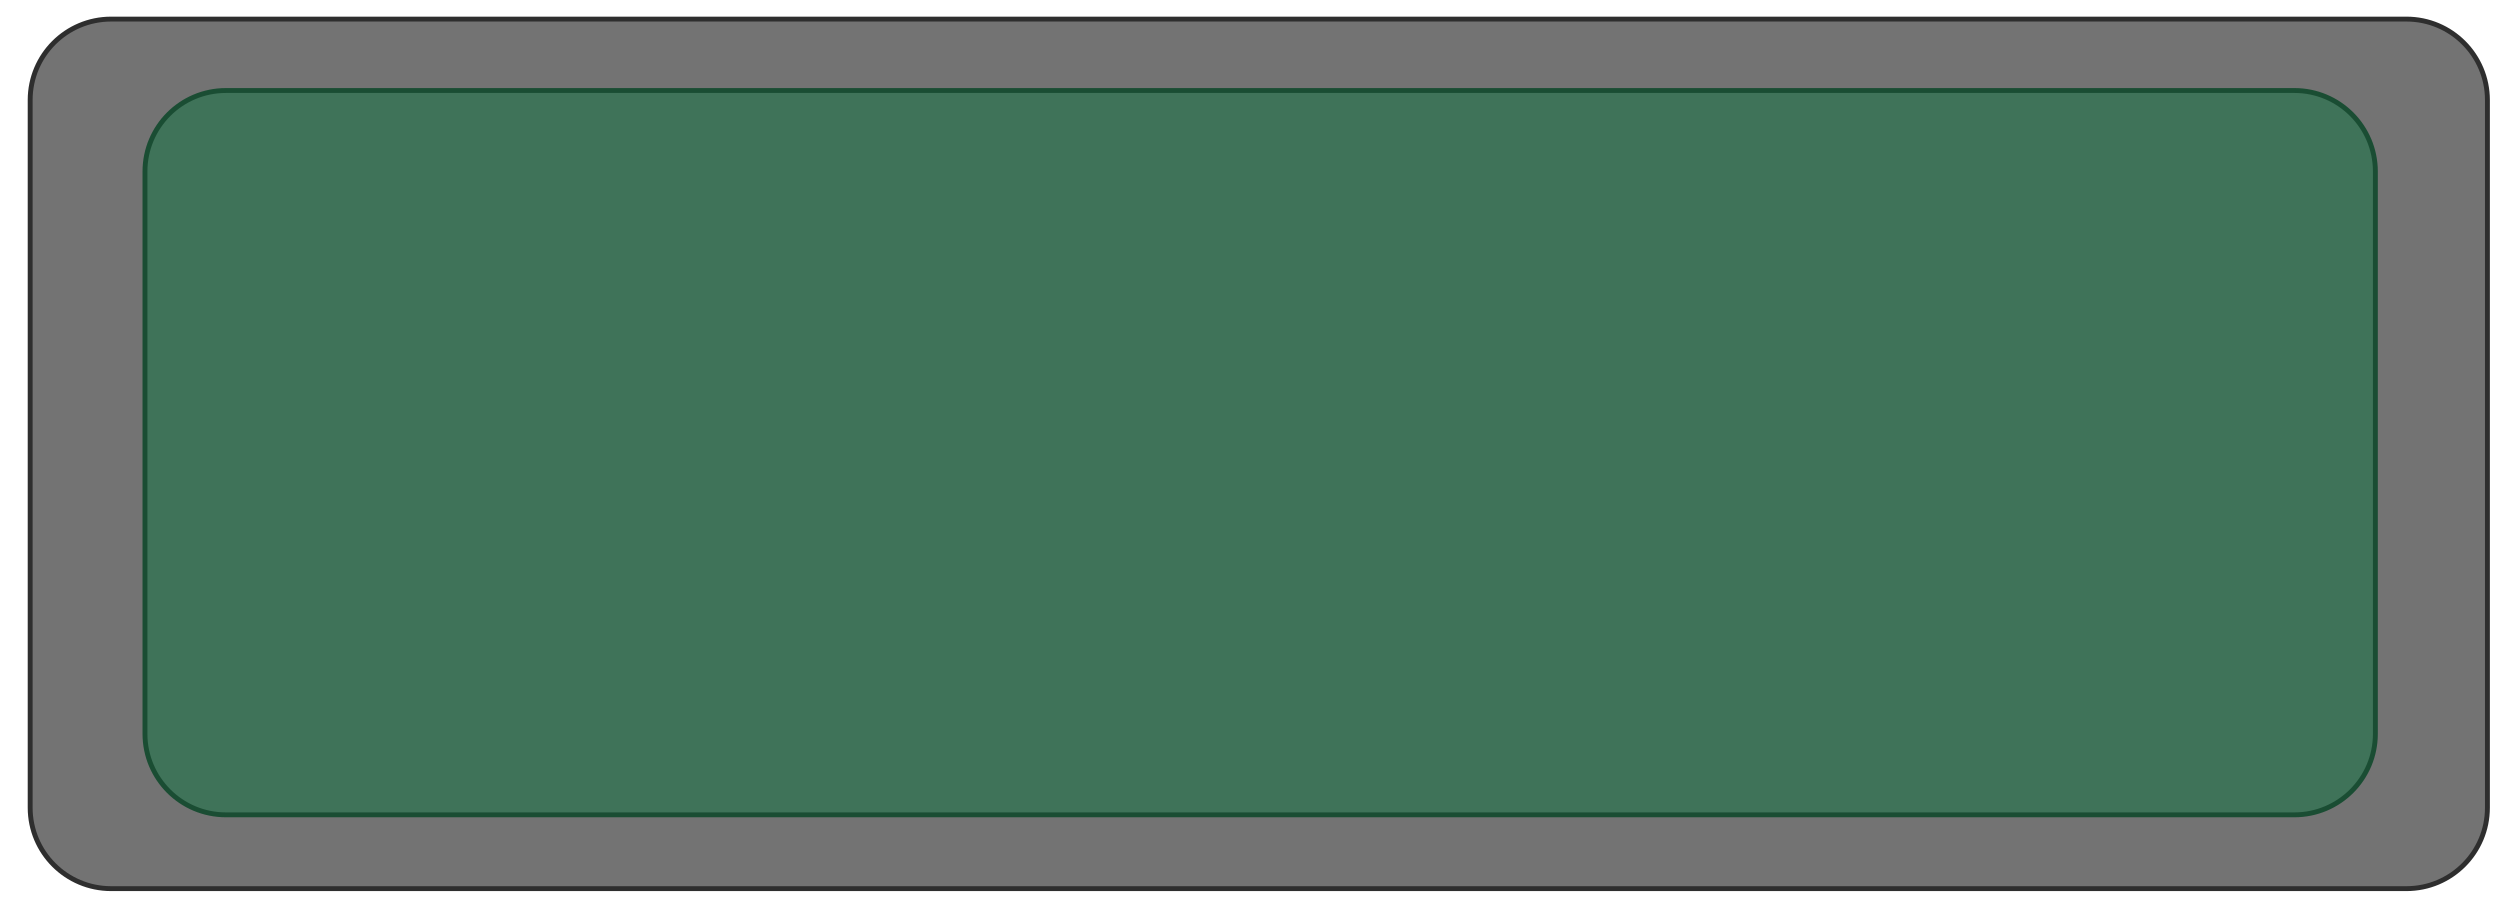
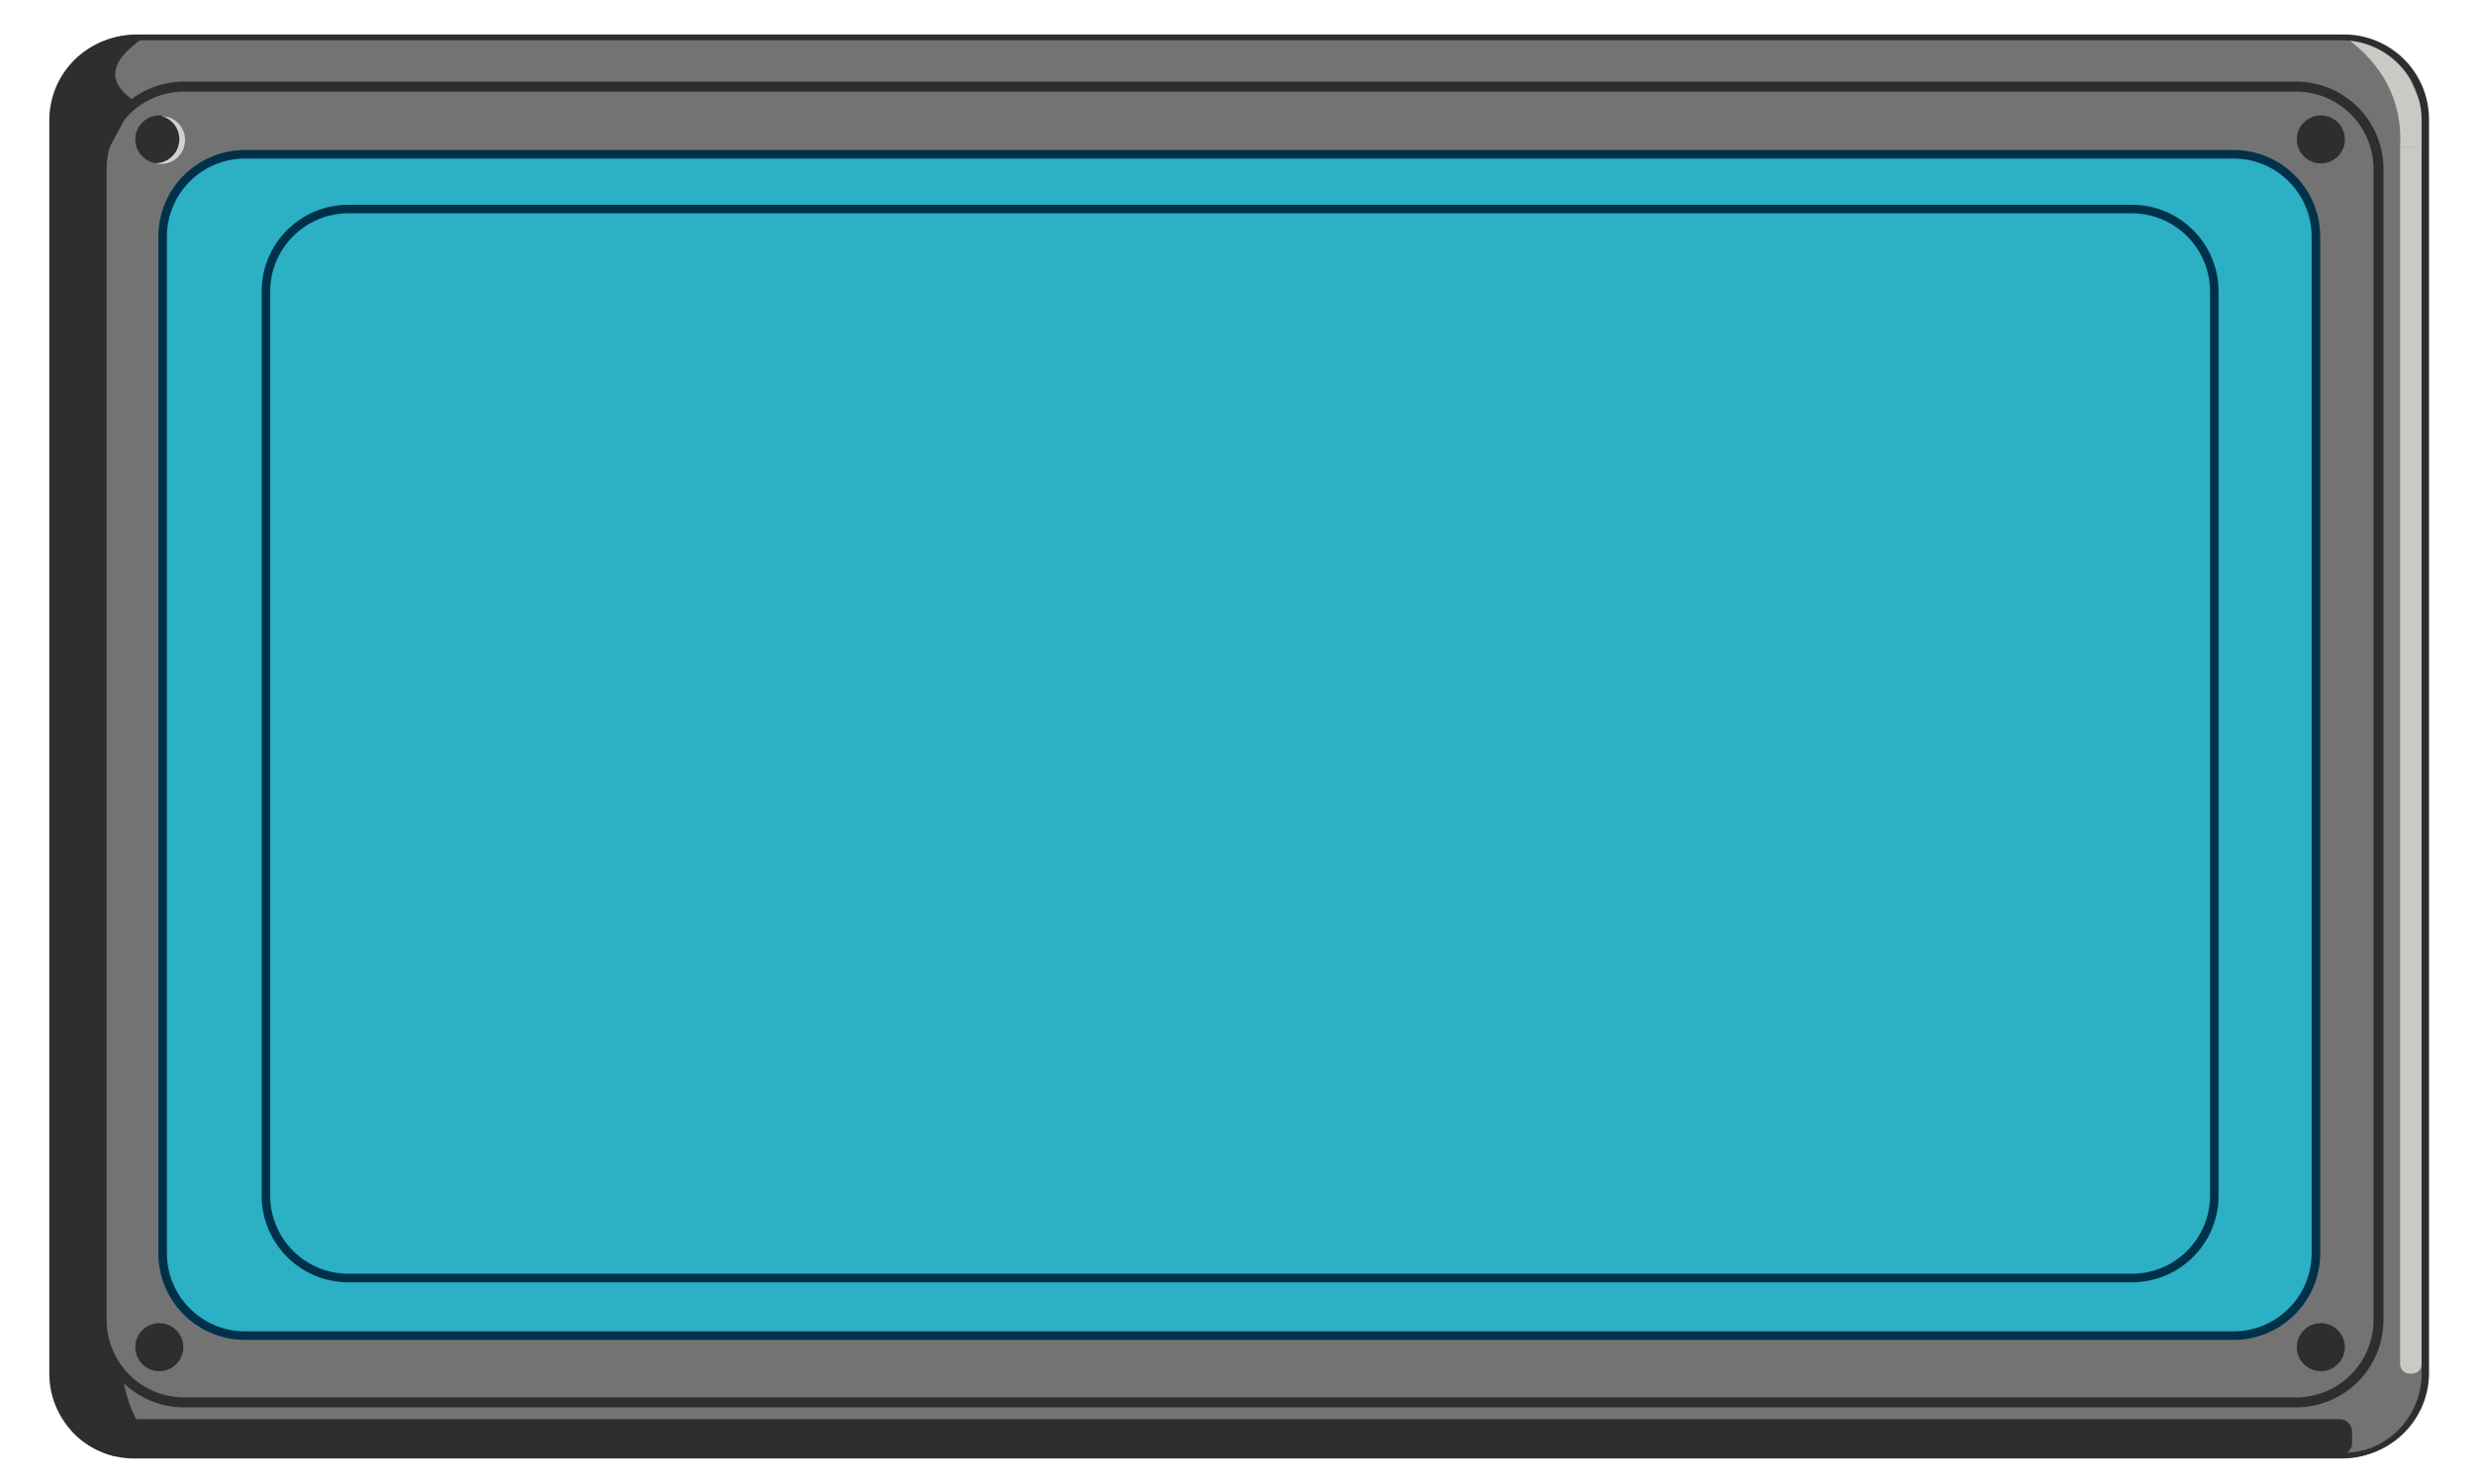
- <svg xmlns="http://www.w3.org/2000/svg" version="1.1" id="Layer_3" x="0px" y="0px" viewBox="0 0 2573.94 939.39" style="enable-background:new 0 0 2573.94 939.39;" xml:space="preserve">
+ <svg xmlns="http://www.w3.org/2000/svg" version="1.1" id="Layer_3" x="0px" y="0px" viewBox="0 0 2500 1500" style="enable-background:new 0 0 2500 1500;" xml:space="preserve">
  <style type="text/css">
- 	.st0{fill:#737373;stroke:#2E2E2E;stroke-width:5.04;stroke-miterlimit:10;}
- 	.st1{fill:#3F7359;stroke:#1A4D33;stroke-width:5.04;stroke-miterlimit:10;}
+ 	.st0{fill:#737373;stroke:#2E2E2D;stroke-width:5.04;stroke-miterlimit:10;}
+ 	.st1{fill:none;stroke:#2E2E2D;stroke-width:10.08;stroke-miterlimit:10;}
+ 	.st2{fill:#2E2E2D;}
+ 	.st3{fill:#D1D1CE;}
+ 	.st4{display:none;}
+ 	.st5{display:inline;fill:#2E2E2D;}
+ 	.st6{display:inline;fill:#BBBAB7;}
+ 	.st7{fill:#C9C9C6;}
+ 	.st8{fill:none;stroke:#2E2E2D;stroke-width:5.04;stroke-miterlimit:10;}
+ 	.st9{fill:#2BB0C4;stroke:#00314A;stroke-width:8.64;stroke-miterlimit:10;}
+ 	.st10{fill:none;stroke:#00314A;stroke-width:8.64;stroke-miterlimit:10;}
</style>
-   <g id="Layer_1_copy">
-     <path class="st0" d="M2477.67,914.92H114.39c-46.02,0-83.33-37.31-83.33-83.33v-728.6c0-46.02,37.31-83.33,83.33-83.33h2363.27   c46.02,0,83.33,37.31,83.33,83.33v728.6C2561,877.61,2523.69,914.92,2477.67,914.92z" />
+   <g id="Layer_6">
+     <g id="Layer_1_copy">
+       <path class="st0" d="M2368.69,1470.9H138.1c-46.02,0-83.33-37.31-83.33-83.33V120.7c0-46.02,37.31-83.33,83.33-83.33h2230.6    c46.02,0,83.33,37.31,83.33,83.33v1266.86C2452.03,1433.59,2414.72,1470.9,2368.69,1470.9z" />
+     </g>
+     <g id="Layer_1_copy_4">
+       <path class="st1" d="M2320.16,1417.51H186.06c-46.02,0-83.33-37.31-83.33-83.33V170.86c0-46.02,37.31-83.33,83.33-83.33h2134.1    c46.02,0,83.33,37.31,83.33,83.33v1163.31C2403.49,1380.2,2366.18,1417.51,2320.16,1417.51z" />
+     </g>
+     <circle class="st2" cx="160.97" cy="140.92" r="24.27" />
+     <path class="st3" d="M178.65,129.87c6,11.98,1.16,26.57-10.83,32.57c-3.51,1.76-7.25,2.58-10.93,2.57   c5.42,1.35,11.33,0.85,16.72-1.85c11.98-6,16.83-20.59,10.83-32.57c-4.24-8.47-12.78-13.37-21.64-13.4   C169.44,118.84,175.35,123.27,178.65,129.87z" />
+     <circle class="st2" cx="2345.24" cy="140.92" r="24.27" />
+     <circle class="st2" cx="2345.24" cy="1361.69" r="24.27" />
+     <circle class="st2" cx="160.97" cy="1361.69" r="24.27" />
+     <g id="Layer_1_copy_2" class="st4">
+       <path class="st5" d="M2421.28,1416.7H202.78c-52.71,0-95.44-42.73-95.44-95.44V66.5c0-0.07,0-0.15,0-0.22    c0.03-9.88-10.94-15.7-19.06-10.07c-21.72,15.04-35.95,40.12-35.95,68.54v1254.76c0,52.71,42.73,95.44,95.44,95.44h2218.49    c30.18,0,56.61-16.04,71.23-40.07c5.09-8.36-1.4-18.92-11.16-18.33C2424.66,1416.65,2422.98,1416.7,2421.28,1416.7z" />
+     </g>
+     <g id="Layer_1_copy_3" class="st4">
+       <path class="st6" d="M79.56,87.88h2230.88c53,0,95.97,42.99,95.97,96.01V1446.2c0,0.07,0,0.15,0,0.22    c-0.03,9.94,11,15.8,19.17,10.14c21.84-15.13,36.15-40.36,36.15-68.95V125.29c0-53.03-42.97-96.01-95.97-96.01H134.88    c-30.35,0-56.92,16.14-71.63,40.31c-5.12,8.41,1.4,19.04,11.23,18.44C76.16,87.93,77.86,87.88,79.56,87.88z" />
+     </g>
+     <path class="st2" d="M186.46,1470.9c-34.38-7.62-52.99-30.74-61.89-75.24c-5.56-12.42-12.07-17.83-23.46-47.73l5.66-1191.64   l29.12-54.2c-26.61-17.85-28.53-38.81,10.79-64.99c-50.85-2.78-82.25,22.05-94.92,73.48V1399.3c6.64,38.92,28.12,63.15,64.31,72.81   C116.07,1472.11,190.1,1467.26,186.46,1470.9z" />
+     <path class="st2" d="M2364.25,1434.49H134.28v36.4h2229.98c6.93,0,12.54-5.61,12.54-12.54v-11.33   C2376.79,1440.11,2371.18,1434.49,2364.25,1434.49z" />
+     <path class="st7" d="M2435.04,1388.38h2.43c5.36,0,9.71-4.35,9.71-9.71V148.2h-21.84v1230.47   C2425.33,1384.04,2429.68,1388.38,2435.04,1388.38z" />
+     <path class="st7" d="M2425.33,148.2c2.45-46.92-17.76-82.83-55.01-110.43c24.67,2.14,45.47,10.9,60.27,29.93l20.22,48.54   l-1.21,32.36L2425.33,148.2z" />
+     <g id="Layer_1_copy_5">
+       <path class="st8" d="M2366.27,1471.71H135.67c-46.02,0-83.33-37.31-83.33-83.33V121.51c0-46.02,37.31-83.33,83.33-83.33h2230.6    c46.02,0,83.33,37.31,83.33,83.33v1266.86C2449.6,1434.4,2412.29,1471.71,2366.27,1471.71z" />
+     </g>
  </g>
  <g id="Layer_1">
-     <path class="st1" d="M2362.29,838.94H232.59c-46.02,0-83.33-37.31-83.33-83.33V176.52c0-46.02,37.31-83.33,83.33-83.33h2129.7   c46.02,0,83.33,37.31,83.33,83.33V755.6C2445.62,801.63,2408.31,838.94,2362.29,838.94z" />
+     <path class="st9" d="M2256.94,1350.04H247.67c-46.02,0-83.33-37.31-83.33-83.33V239.26c0-46.02,37.31-83.33,83.33-83.33h2009.27   c46.02,0,83.33,37.31,83.33,83.33v1027.45C2340.27,1312.73,2302.96,1350.04,2256.94,1350.04z" />
+     <path class="st10" d="M2154.24,1291.8H352.03c-46.02,0-83.33-37.31-83.33-83.33V294.64c0-46.02,37.31-83.33,83.33-83.33h1802.22   c46.02,0,83.33,37.31,83.33,83.33v913.83C2237.58,1254.49,2200.27,1291.8,2154.24,1291.8z" />
  </g>
</svg>
